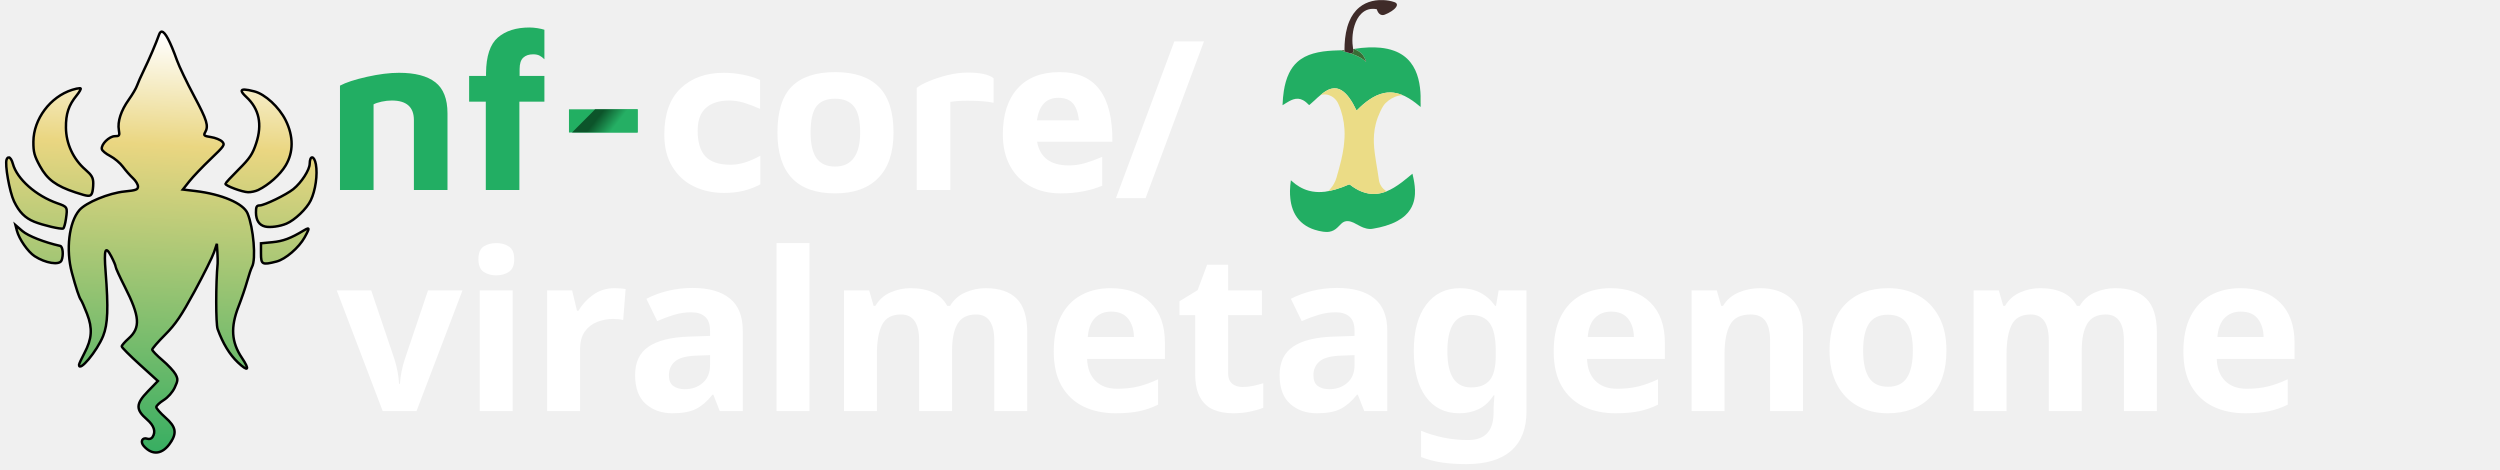
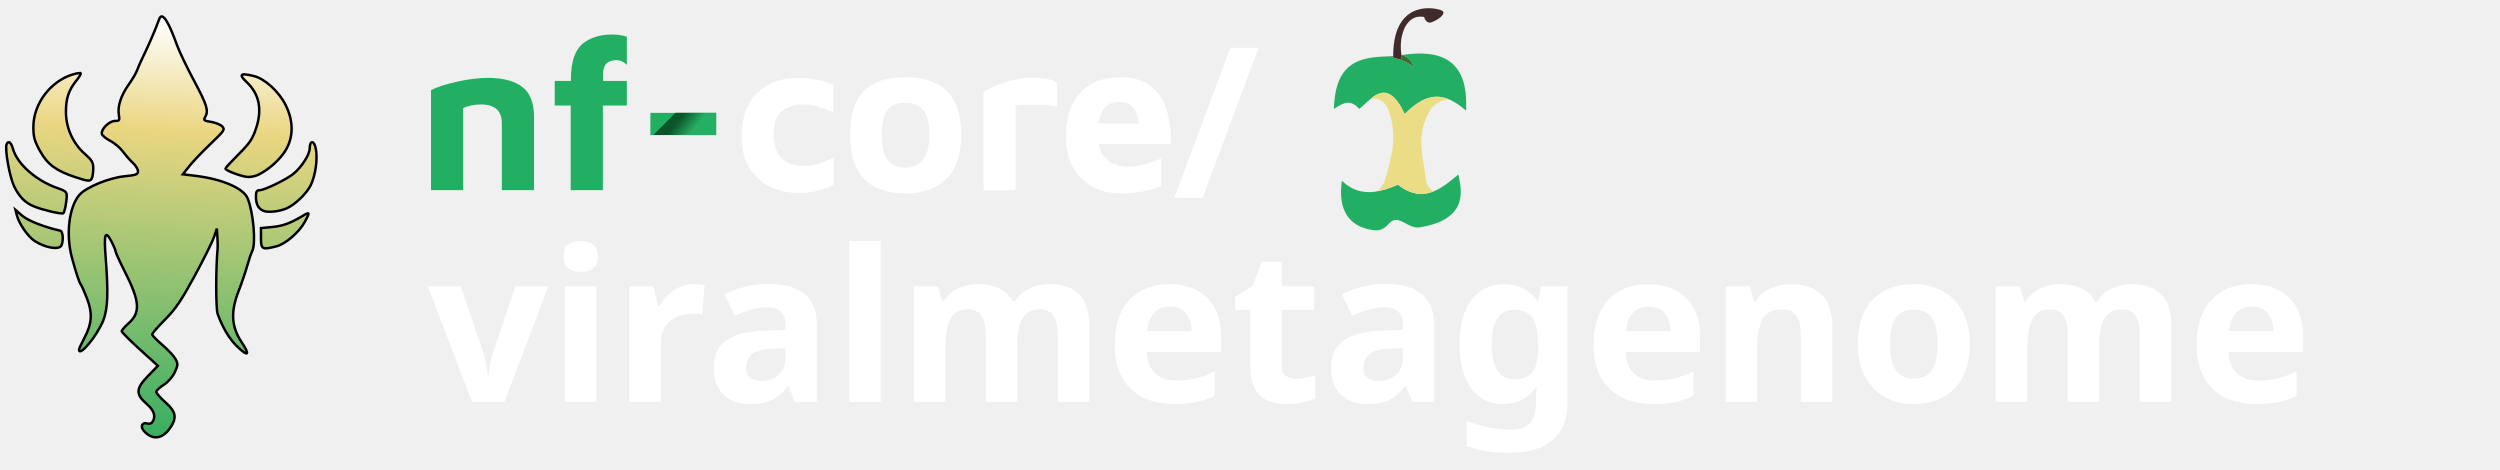
<svg xmlns="http://www.w3.org/2000/svg" xmlns:xlink="http://www.w3.org/1999/xlink" width="1192.232mm" height="223.905mm" viewBox="0 0 1192.232 223.905" version="1.1" id="svg5" xml:space="preserve">
  <defs id="defs2">
    <linearGradient x1="0" y1="0" x2="1" y2="0" gradientUnits="userSpaceOnUse" gradientTransform="matrix(37.87862,-29.59402,-29.59402,-37.87862,275.4629,136.2482)" spreadMethod="pad" id="linearGradient9882">
      <stop style="stop-opacity:1;stop-color:#000000" offset="0" id="stop9872" />
      <stop style="stop-opacity:1;stop-color:#0c542a" offset="0.847" id="stop9874" />
      <stop style="stop-opacity:1;stop-color:#25af64" offset="0.847" id="stop9876" />
      <stop style="stop-opacity:1;stop-color:#25af64" offset="0.847" id="stop9878" />
      <stop style="stop-opacity:1;stop-color:#25af64" offset="1" id="stop9880" />
    </linearGradient>
    <linearGradient x1="0" y1="0" x2="1" y2="0" gradientUnits="userSpaceOnUse" gradientTransform="matrix(37.87862,-29.59402,-29.59402,-37.87862,275.4629,136.2482)" spreadMethod="pad" id="linearGradient21662">
      <stop style="stop-opacity:1;stop-color:#000000" offset="0" id="stop21652" />
      <stop style="stop-opacity:1;stop-color:#0c542a" offset="0.215" id="stop21654" />
      <stop style="stop-opacity:1;stop-color:#25af64" offset="0.847" id="stop21656" />
      <stop style="stop-opacity:1;stop-color:#25af64" offset="0.847" id="stop21658" />
      <stop style="stop-opacity:1;stop-color:#25af64" offset="1" id="stop21660" />
    </linearGradient>
    <linearGradient x1="0" y1="0" x2="1" y2="0" gradientUnits="userSpaceOnUse" gradientTransform="matrix(37.87862,-29.59402,-29.59402,-37.87862,275.4629,136.2482)" spreadMethod="pad" id="linearGradient21399">
      <stop style="stop-opacity:1;stop-color:#0c542a" offset="0" id="stop21389" />
      <stop style="stop-opacity:1;stop-color:#0c542a" offset="0.215" id="stop21391" />
      <stop style="stop-opacity:1;stop-color:#25af64" offset="0.769" id="stop21393" />
      <stop style="stop-opacity:1;stop-color:#25af64" offset="0.847" id="stop21395" />
      <stop style="stop-opacity:1;stop-color:#25af64" offset="1" id="stop21397" />
    </linearGradient>
    <clipPath clipPathUnits="userSpaceOnUse" id="clipPath2769">
      <path d="M 0,266 H 1022 V 0 H 0 Z" id="path2767" />
    </clipPath>
    <linearGradient x1="0" y1="0" x2="1" y2="0" gradientUnits="userSpaceOnUse" gradientTransform="matrix(37.87862,-29.59402,-29.59402,-37.87862,275.4629,136.2482)" spreadMethod="pad" id="linearGradient2819">
      <stop style="stop-opacity:1;stop-color:#0c542a" offset="0" id="stop2809" />
      <stop style="stop-opacity:1;stop-color:#0c542a" offset="0.215" id="stop2811" />
      <stop style="stop-opacity:1;stop-color:#25af64" offset="0.58" id="stop2813" />
      <stop style="stop-opacity:1;stop-color:#25af64" offset="0.847" id="stop2815" />
      <stop style="stop-opacity:1;stop-color:#25af64" offset="1" id="stop2817" />
    </linearGradient>
    <clipPath clipPathUnits="userSpaceOnUse" id="clipPath2829">
      <path d="M 0,266 H 1022 V 0 H 0 Z" id="path2827" />
    </clipPath>
    <clipPath clipPathUnits="userSpaceOnUse" id="clipPath2184">
      <path d="M 0,266 H 1022 V 0 H 0 Z" id="path2182" />
    </clipPath>
    <clipPath clipPathUnits="userSpaceOnUse" id="clipPath2124">
      <path d="M 0,266 H 1022 V 0 H 0 Z" id="path2122" />
    </clipPath>
    <clipPath clipPathUnits="userSpaceOnUse" id="clipPath2184-9">
      <path d="M 0,266 H 1022 V 0 H 0 Z" id="path2182-5" />
    </clipPath>
    <linearGradient id="SVGID_1_" gradientUnits="userSpaceOnUse" x1="275.463" y1="129.752" x2="313.341" y2="159.346">
      <stop offset="0.215" style="stop-color:#0D552B" id="stop4379" />
      <stop offset="0.311" style="stop-color:#176837" id="stop4381" />
      <stop offset="0.461" style="stop-color:#1F8448" id="stop4383" />
      <stop offset="0.604" style="stop-color:#239A56" id="stop4385" />
      <stop offset="0.736" style="stop-color:#24A860" id="stop4387" />
      <stop offset="0.847" style="stop-color:#25AF64" id="stop4389" />
    </linearGradient>
    <clipPath clipPathUnits="userSpaceOnUse" id="clipPath2829-7">
      <path d="M 0,266 H 1022 V 0 H 0 Z" id="path2827-5" />
    </clipPath>
    <clipPath clipPathUnits="userSpaceOnUse" id="clipPath2769-5">
      <path d="M 0,266 H 1022 V 0 H 0 Z" id="path2767-0" />
    </clipPath>
    <clipPath clipPathUnits="userSpaceOnUse" id="clipPath2184-9-9">
      <path d="M 0,266 H 1022 V 0 H 0 Z" id="path2182-5-4" />
    </clipPath>
    <linearGradient id="linearGradient5251">
      <stop style="stop-color:#18a75c;stop-opacity:1;" offset="0" id="stop5245" />
      <stop style="stop-color:#ead681;stop-opacity:1;" offset="0.766" id="stop5247" />
      <stop style="stop-color:#ffffff;stop-opacity:1;" offset="1" id="stop5249" />
    </linearGradient>
    <linearGradient id="linearGradient1566">
      <stop style="stop-color:#008000;stop-opacity:1;" offset="0" id="stop1564" />
    </linearGradient>
    <linearGradient id="linearGradient1555">
      <stop style="stop-color:#787878;stop-opacity:1;" offset="0.004" id="stop1559" />
      <stop style="stop-color:#000000;stop-opacity:0;" offset="1" id="stop1561" />
    </linearGradient>
    <linearGradient xlink:href="#linearGradient5251" id="linearGradient12374-0" gradientUnits="userSpaceOnUse" gradientTransform="matrix(0.00283188,-7.660727,2.617005,0.00828973,-422.4365,-517.3116)" x1="-116.438" y1="47.684" x2="-87.062" y2="48.179" spreadMethod="reflect" />
  </defs>
-   <g id="layer1" transform="translate(345.4411,-147.8825)">
-     <g id="g3070" transform="translate(27.76126,14.3934)">
-       <g id="g2823" transform="matrix(0.5121543,0,0,-0.5121543,-191.0929,258.6256)">
+   <g id="layer1" transform="translate(345.4411,-147.8825)" />
+   <g id="g3149">
+     <g id="g3070" transform="translate(373.2023,-140.7457)">
+       <path id="rect798-0" clip-path="none" style="mix-blend-mode:normal;fill:url(#linearGradient12374-0);fill-opacity:1;fill-rule:nonzero;stroke:#000000;stroke-width:1.185;stroke-opacity:1" d="m -296.042,148.595 c -0.526,-0.021 -0.96,0.457 -1.301,1.434 -1.378,3.939 -4.759,11.855 -7.151,16.739 -1.444,2.949 -2.965,6.364 -3.379,7.587 -0.414,1.223 -2.183,4.231 -3.931,6.685 -3.725,5.23 -5.419,10.441 -4.712,14.499 0.457,2.619 0.273,2.901 -1.905,2.901 -2.695,0 -6.68,3.951 -6.217,6.164 0.159,0.756 1.944,2.231 3.971,3.277 2.027,1.046 4.758,3.353 6.068,5.127 1.31,1.775 3.465,4.226 4.789,5.445 1.325,1.219 2.411,3.005 2.411,3.97 0,1.501 -0.914,1.843 -6.33,2.377 -7.534,0.743 -18.528,5.277 -21.646,8.925 -4.928,5.767 -6.487,18.876 -3.546,29.816 1.965,7.309 3.514,11.975 4.31,12.982 0.388,0.491 1.7,3.468 2.916,6.614 2.7,6.984 2.369,11.918 -1.256,18.765 -1.413,2.669 -2.569,5.178 -2.569,5.577 0,3.784 8.622,-6.555 11.515,-13.809 2.233,-5.599 2.523,-13.192 1.167,-30.531 -0.853,-10.903 -0.155,-12.819 2.692,-7.407 1.144,2.175 2.08,4.393 2.08,4.929 0,0.536 1.967,4.847 4.37,9.581 7.207,14.198 7.597,19.521 1.816,24.678 -1.804,1.609 -3.278,3.306 -3.278,3.774 0,0.468 3.882,4.37 8.628,8.671 l 8.628,7.822 -4.81,4.969 c -5.78,5.969 -5.863,8.617 -0.414,13.347 3.469,3.011 4.364,5.947 2.595,8.518 -0.471,0.685 -1.524,1.009 -2.339,0.722 -2.469,-0.872 -3.613,1.356 -1.77,3.449 4.119,4.678 9.011,4.04 12.791,-1.666 h -0.002 c 3.099,-4.678 2.51,-7.534 -2.462,-11.919 -2.399,-2.116 -4.359,-4.358 -4.356,-4.98 0.002,-0.622 1.585,-2.121 3.517,-3.332 2.066,-1.295 4.238,-3.759 5.275,-5.985 1.574,-3.38 1.612,-4.056 0.362,-6.363 -0.77,-1.42 -3.582,-4.434 -6.249,-6.696 -2.667,-2.261 -4.85,-4.528 -4.85,-5.038 0,-0.51 2.777,-3.712 6.171,-7.116 4.948,-4.962 7.737,-9.079 14.07,-20.754 4.344,-8.009 8.505,-16.369 9.245,-18.578 l 1.348,-4.014 0.247,4.014 c 0.137,2.209 0.191,4.619 0.121,5.355 -0.902,9.439 -0.9,28.814 0.002,31.308 2.471,6.823 5.725,12.181 9.648,15.888 5,4.725 5.854,3.707 1.879,-2.237 -4.988,-7.459 -5.432,-14.563 -1.537,-24.507 1.426,-3.641 3.265,-9.029 4.086,-11.974 0.821,-2.945 1.875,-6.052 2.344,-6.905 1.948,-3.541 0.683,-18.558 -2.14,-25.416 -1.957,-4.754 -12.219,-9.163 -24.855,-10.681 l -6.033,-0.725 3.123,-3.93 c 1.719,-2.161 6.291,-6.949 10.157,-10.639 6.537,-6.239 6.921,-6.819 5.488,-8.277 -0.847,-0.862 -3.242,-1.832 -5.321,-2.155 -3.304,-0.514 -3.662,-0.796 -2.824,-2.237 1.778,-3.057 0.984,-5.685 -5.255,-17.356 -3.419,-6.396 -7.082,-14.038 -8.139,-16.983 -3.263,-9.083 -5.674,-13.641 -7.252,-13.704 z m -39.183,26.966 c -0.717,0.015 -2.111,0.307 -3.586,0.775 -10.424,3.309 -18.372,13.923 -18.468,24.665 -0.044,4.977 0.455,6.84 3.134,11.718 3.51,6.388 7.65,9.455 16.917,12.525 6.291,2.084 7.169,2.123 7.91,0.344 0.324,-0.776 0.587,-2.886 0.586,-4.686 -0.001,-2.646 -0.722,-3.897 -3.761,-6.529 -5.763,-4.991 -9.181,-12.353 -9.26,-19.945 -0.07,-6.685 1.252,-10.684 5.1,-15.42 1.307,-1.609 2.16,-3.121 1.897,-3.364 -0.066,-0.061 -0.23,-0.087 -0.468,-0.082 z m 78.701,0.651 c -2.191,-0.074 -1.842,1.077 0.86,3.591 6.064,5.642 7.607,12.983 4.628,22.01 -1.715,5.198 -3.07,7.223 -8.361,12.482 -3.473,3.452 -6.312,6.534 -6.312,6.849 0,0.949 8.054,3.939 10.794,4.007 1.406,0.035 3.593,-0.439 4.861,-1.052 4.991,-2.414 10.415,-7.261 13.058,-11.665 3.807,-6.344 3.817,-13.932 0.027,-21.577 -3.126,-6.306 -9.829,-12.48 -14.975,-13.796 -2.063,-0.527 -3.585,-0.815 -4.581,-0.849 h -6e-4 z m 32.217,32.347 c -0.633,-0.064 -1.175,0.925 -1.201,3.009 -0.039,2.952 -3.937,8.989 -7.829,12.122 -3.34,2.688 -13.824,7.77 -16.032,7.77 -1.438,0 -1.792,0.671 -1.767,3.345 0.033,3.758 1.515,6.041 4.356,6.717 2.413,0.574 7.004,-0.044 10.156,-1.367 4.01,-1.684 9.691,-7.117 11.613,-11.104 2.252,-4.671 3.343,-12.324 2.451,-17.187 -0.39,-2.126 -1.114,-3.242 -1.747,-3.305 z m -144.66,0.008 c -0.401,-0.052 -0.781,0.253 -1.075,0.958 -0.95,2.278 1.398,15.537 3.537,19.99 2.467,5.134 5.248,7.938 9.656,9.727 4.138,1.679 12.828,3.704 13.788,3.213 0.384,-0.197 0.971,-2.248 1.304,-4.559 0.815,-5.656 0.754,-5.773 -4.082,-7.463 -10.245,-3.58 -19.285,-11.604 -21.226,-18.837 -0.5,-1.864 -1.233,-2.941 -1.902,-3.028 z m 3.137,32.263 0.675,2.618 c 1.035,4.008 5.257,10.108 8.438,12.193 5.148,3.374 11.86,4.455 12.854,2.071 1.018,-2.443 0.64,-6.663 -0.623,-6.947 -7.594,-1.707 -15.323,-4.749 -18.066,-7.111 z m 139.382,1.634 c -0.354,0.054 -0.975,0.383 -1.873,0.925 -6.208,3.744 -9.85,5.109 -14.917,5.596 l -5.505,0.531 v 4.803 c 0,5.368 0.535,5.649 7.415,3.89 4.256,-1.088 10.669,-6.598 13.389,-11.506 1.749,-3.156 2.27,-4.359 1.491,-4.239 z" />
+     </g>
+     <g id="g3097" transform="matrix(0.9578488,0,0,0.9578488,50.25402,3.88936)">
+       <g id="g2823" transform="matrix(0.5121543,0,0,-0.5121543,182.1094,125.1364)">
        <g id="g2825" clip-path="url(#clipPath2829)">
          <g id="g2831" transform="translate(967.2461,148.3154)">
            <path d="m 0,0 v -3.402 c -0.07,-0.018 -0.142,-0.036 -0.212,-0.053 -0.579,0.476 -1.163,0.947 -1.737,1.429 -3.826,3.21 -7.876,6.092 -12.356,8.332 -0.775,0.388 -1.528,0.844 -2.396,1.021 -0.063,0.138 -0.2,0.159 -0.322,0.209 -1.69,0.697 -3.422,1.26 -5.204,1.672 -3.87,0.896 -7.754,0.981 -11.65,0.198 -5.006,-1.007 -9.486,-3.213 -13.683,-6.047 -4.165,-2.813 -7.919,-6.116 -11.442,-9.689 -0.636,-0.645 -0.647,-0.643 -1.039,0.172 -1.873,3.9 -3.933,7.691 -6.512,11.178 -1.97,2.663 -4.171,5.097 -7.025,6.853 -2.878,1.771 -5.961,2.414 -9.286,1.61 -4.081,-0.986 -7.359,-3.365 -10.451,-6.06 -1.886,-1.46 -3.577,-3.139 -5.327,-4.75 -1.57,-1.445 -3.146,-2.882 -4.776,-4.261 -0.298,-0.253 -0.456,-0.249 -0.727,0.035 -1.582,1.66 -3.281,3.177 -5.32,4.274 -2.931,1.578 -5.969,1.771 -9.109,0.749 -2.632,-0.856 -4.961,-2.297 -7.292,-3.74 -0.919,-0.569 -1.776,-1.24 -2.767,-1.691 v 0.229 c 0.136,0.164 0.087,0.364 0.094,0.548 0.149,4.208 0.507,8.396 1.16,12.559 0.9,5.738 2.345,11.315 4.902,16.56 1.914,3.923 4.415,7.424 7.662,10.359 4.264,3.856 9.298,6.293 14.778,7.868 5.941,1.707 12.041,2.411 18.19,2.749 2.433,0.134 4.87,0.192 7.306,0.284 1.187,-0.493 2.442,-0.77 3.658,-1.17 1.782,-0.546 3.565,-1.09 5.347,-1.635 0.907,-0.333 1.813,-0.67 2.723,-0.998 3.522,-1.272 6.884,-2.85 9.864,-5.161 0.772,-0.599 1.513,-1.236 2.27,-1.882 -0.151,0.561 -0.358,1.085 -0.556,1.611 -1.303,3.457 -3.292,6.367 -6.526,8.319 -1.337,0.807 -2.758,1.45 -4.116,2.212 0.132,0.017 0.265,0.031 0.397,0.053 4.287,0.713 8.607,1.137 12.946,1.308 3.729,0.148 7.464,0.093 11.186,-0.294 4.35,-0.453 8.605,-1.31 12.716,-2.83 6.082,-2.249 11.261,-5.768 15.278,-10.897 3.505,-4.474 5.739,-9.566 7.171,-15.032 C -0.761,17.376 -0.156,11.843 -0.001,6.252 -0.001,4.168 0,2.084 0,0" style="fill:#22ae63;fill-opacity:1;fill-rule:nonzero;stroke:none" id="path2833" />
          </g>
          <g id="g2835" transform="translate(967.2451,154.5674)">
            <path d="M 0,0 C 0.035,0 0.068,0.007 0.102,0.019 V -6.27 C 0.068,-6.262 0.035,-6.256 0.001,-6.252 0.001,-4.168 0,-2.084 0,0" style="fill:#ecdc86;fill-opacity:1;fill-rule:nonzero;stroke:none" id="path2837" />
          </g>
          <g id="g2839" transform="translate(932.7051,244.3335)">
            <path d="m 0,0 c 0.002,-0.037 0.004,-0.073 0.005,-0.109 -1.412,0 -2.825,-0.001 -4.238,-0.001 0.007,0.024 0.019,0.048 0.023,0.072 0.001,0.012 -0.013,0.025 -0.019,0.038 z" style="fill:#a0918f;fill-opacity:1;fill-rule:nonzero;stroke:none" id="path2841" />
          </g>
          <g id="g2843" transform="translate(935.4707,66.145)">
            <path d="m 0,0 c 2.385,0.958 4.657,2.134 6.868,3.445 2.636,1.563 5.147,3.31 7.591,5.148 2.062,1.55 4.08,3.161 6.041,4.841 1.133,0.97 2.299,1.902 3.44,2.862 0.23,0.193 0.234,0.109 0.295,-0.126 0.414,-1.554 0.701,-3.135 1.014,-4.711 0.427,-2.147 0.769,-4.31 1.007,-6.485 0.275,-2.511 0.375,-5.036 0.225,-7.557 -0.186,-3.149 -0.752,-6.237 -1.846,-9.207 -0.66,-1.79 -1.525,-3.483 -2.549,-5.092 -1.315,-2.066 -2.88,-3.93 -4.691,-5.571 -2.205,-1.997 -4.64,-3.67 -7.249,-5.109 -3.541,-1.953 -7.291,-3.384 -11.14,-4.56 -3.674,-1.122 -7.427,-1.934 -11.214,-2.575 -1.027,-0.174 -2.056,-0.36 -3.103,-0.333 -2.211,0.055 -4.332,0.552 -6.39,1.351 -3.128,1.213 -5.91,3.109 -8.943,4.512 -1.662,0.77 -3.377,1.334 -5.223,1.458 -2.374,0.16 -4.387,-0.652 -6.085,-2.258 -1.274,-1.203 -2.478,-2.479 -3.733,-3.703 -2.109,-2.059 -4.579,-3.454 -7.512,-3.941 -1.947,-0.323 -3.896,-0.221 -5.842,0.056 -2.704,0.386 -5.353,1.007 -7.951,1.843 -3.794,1.219 -7.325,2.971 -10.489,5.397 -2.998,2.298 -5.434,5.106 -7.362,8.369 -1.939,3.282 -3.15,6.831 -3.969,10.521 -0.359,1.618 -0.577,3.27 -0.746,4.927 -0.237,2.322 -0.379,4.646 -0.319,6.977 0.083,3.272 0.334,6.534 0.84,9.87 0.388,-0.348 0.738,-0.655 1.083,-0.97 2.109,-1.93 4.4,-3.626 6.861,-5.069 2.781,-1.63 5.732,-2.91 8.852,-3.742 2.111,-0.563 4.267,-0.909 6.452,-1.088 1.804,-0.147 3.612,-0.176 5.408,-0.065 2.115,0.129 4.241,0.277 6.304,0.849 0.263,0.032 0.53,0.046 0.79,0.1 1.894,0.395 3.773,0.844 5.634,1.387 2.142,0.625 4.257,1.326 6.346,2.1 2.033,0.754 4.041,1.577 6.03,2.442 0.587,0.256 0.942,0.145 1.404,-0.212 3.319,-2.569 6.867,-4.752 10.785,-6.298 4.314,-1.702 8.761,-2.523 13.414,-2.138 C -6.317,-2.079 -3.111,-1.246 0,0" style="fill:#22ae63;fill-opacity:1;fill-rule:nonzero;stroke:none" id="path2845" />
          </g>
          <g id="g2847" transform="translate(935.4707,66.145)" style="fill:#ebdc86;fill-opacity:1">
            <path d="m 0,0 c -3.111,-1.246 -6.317,-2.079 -9.672,-2.355 -4.653,-0.385 -9.1,0.436 -13.414,2.138 -3.918,1.546 -7.466,3.729 -10.785,6.298 -0.462,0.357 -0.817,0.468 -1.404,0.212 -1.989,-0.865 -3.997,-1.688 -6.03,-2.442 -2.089,-0.774 -4.204,-1.475 -6.346,-2.1 -1.861,-0.543 -3.74,-0.992 -5.634,-1.387 -0.26,-0.054 -0.527,-0.068 -0.79,-0.1 0.653,0.759 1.306,1.519 1.962,2.278 2.653,3.072 4.521,6.564 5.62,10.471 1.502,5.339 3.073,10.66 4.321,16.067 0.917,3.978 1.725,7.977 2.269,12.026 0.389,2.902 0.637,5.813 0.807,8.736 0.157,2.686 0.115,5.368 -0.052,8.044 -0.506,8.094 -2.284,15.914 -5.563,23.33 -1.965,4.444 -5.349,7.489 -10.15,8.74 -2.075,0.541 -4.146,0.371 -6.184,-0.266 -0.161,-0.05 -0.314,-0.147 -0.495,-0.097 3.093,2.695 6.37,5.074 10.451,6.061 3.325,0.804 6.408,0.16 9.286,-1.611 2.855,-1.755 5.055,-4.189 7.026,-6.853 2.579,-3.486 4.638,-7.278 6.511,-11.177 0.392,-0.816 0.404,-0.817 1.039,-0.173 3.524,3.573 7.278,6.876 11.443,9.689 4.196,2.834 8.677,5.04 13.682,6.047 3.896,0.784 7.781,0.698 11.651,-0.197 1.781,-0.412 3.514,-0.975 5.203,-1.672 0.122,-0.051 0.26,-0.071 0.322,-0.21 C 10.104,89.4 5.804,87.505 1.888,84.58 -0.001,83.168 -1.685,81.544 -2.983,79.571 -4.062,77.933 -4.927,76.168 -5.771,74.399 -7.494,70.787 -8.903,67.058 -9.908,63.18 c -0.859,-3.316 -1.403,-6.682 -1.688,-10.098 -0.221,-2.643 -0.268,-5.288 -0.165,-7.929 0.127,-3.244 0.43,-6.478 0.848,-9.702 0.699,-5.405 1.654,-10.767 2.525,-16.144 0.484,-2.979 0.897,-5.969 1.373,-8.948 C -6.32,6.025 -3.937,2.787 -0.419,0.297 -0.279,0.199 -0.14,0.099 0,0" style="fill:#ebdc86;fill-opacity:1;fill-rule:nonzero;stroke:none" id="path2849" />
          </g>
          <g id="g2851" transform="translate(928.4717,244.2231)">
            <path d="m 0,0 c 1.413,0 2.826,0.001 4.238,0.001 3.438,-0.156 6.798,-0.731 10.059,-1.849 2.518,-0.863 3.082,-2.514 1.563,-4.697 -1.083,-1.559 -2.581,-2.684 -4.134,-3.727 -2.027,-1.361 -4.197,-2.45 -6.48,-3.311 -2.392,-0.902 -4.674,-0.021 -6.121,2.356 -0.457,0.749 -0.808,1.549 -1.049,2.392 -0.072,0.252 -0.177,0.365 -0.447,0.413 -5.316,0.942 -10.006,-0.286 -13.941,-4.053 -3.203,-3.068 -5.102,-6.913 -6.429,-11.073 -1.197,-3.753 -1.789,-7.612 -1.977,-11.545 -0.167,-3.496 0.068,-6.963 0.609,-10.415 0.106,-0.592 0.25,-1.18 0.311,-1.776 0.075,-0.735 -0.142,-1.376 -0.781,-1.829 -0.668,-0.474 -1.432,-0.393 -2.183,-0.405 -1.782,0.545 -3.564,1.09 -5.346,1.635 -0.011,0.423 -0.022,0.845 -0.032,1.267 0.026,1.847 0.033,3.694 0.135,5.538 0.404,7.306 1.505,14.469 4.332,21.279 2.104,5.068 5.079,9.512 9.344,13.028 3.505,2.889 7.501,4.788 11.905,5.849 C -4.312,-0.414 -2.17,-0.106 0,0" style="fill:#3f2b29;fill-opacity:1;fill-rule:nonzero;stroke:none" id="path2853" />
          </g>
          <g id="g2855" transform="translate(901.71,194.7051)">
            <path d="M 0,0 C 0.751,0.012 1.515,-0.069 2.183,0.405 2.821,0.858 3.039,1.499 2.964,2.234 2.902,2.831 2.759,3.418 2.652,4.01 2.987,4.041 3.323,4.071 3.659,4.101 5.018,3.34 6.438,2.697 7.775,1.89 c 3.234,-1.953 5.223,-4.862 6.526,-8.319 0.198,-0.527 0.405,-1.051 0.556,-1.612 -0.756,0.646 -1.498,1.284 -2.27,1.883 -2.98,2.31 -6.342,3.888 -9.864,5.16 C 1.813,-0.669 0.907,-0.333 0,0" style="fill:#386e35;fill-opacity:1;fill-rule:nonzero;stroke:none" id="path2857" />
          </g>
          <g id="g2859" transform="translate(896.332,197.6074)">
            <path d="m 0,0 c 0.01,-0.422 0.021,-0.845 0.031,-1.267 -1.216,0.4 -2.471,0.677 -3.658,1.17 C -2.418,-0.064 -1.209,-0.032 0,0" style="fill:#386e35;fill-opacity:1;fill-rule:nonzero;stroke:none" id="path2861" />
          </g>
        </g>
      </g>
-       <g id="g27241" transform="translate(0,-6.097627)">
+       <g id="g27241" transform="translate(373.2023,-139.5867)">
        <g id="g2763" transform="matrix(0.5121543,0,0,-0.5121543,-232.8338,261.5698)">
          <g id="g2765" clip-path="url(#clipPath2769)">
            <g id="g2771" transform="translate(67.4707,166.6162)">
              <path d="m 0,0 c 11.192,2.518 21.197,3.777 30.011,3.777 14.969,0 26.234,-2.938 33.789,-8.814 7.555,-5.876 11.333,-15.53 11.333,-28.962 v -71.355 H 43.862 v 65.059 c 0,12.172 -6.856,18.259 -20.567,18.259 -3.079,0 -6.227,-0.351 -9.443,-1.049 -3.221,-0.702 -5.739,-1.542 -7.556,-2.519 v -79.75 h -31.27 V -8.185 C -19.518,-5.247 -11.195,-2.519 0,0" style="fill:#22ae63;fill-opacity:1;fill-rule:nonzero;stroke:none" id="path2773" />
            </g>
            <g id="g2775" transform="translate(178.2793,143.5308)">
              <path d="M 0,0 H -15.53 V 23.925 H 0.21 v 2.518 c 0.138,15.95 3.811,27.037 11.018,33.264 7.204,6.224 17.032,9.339 29.486,9.339 2.236,0 4.686,-0.21 7.346,-0.629 2.656,-0.42 4.827,-0.912 6.505,-1.469 V 39.455 c -1.541,1.538 -3.079,2.692 -4.617,3.462 -1.541,0.768 -3.499,1.155 -5.876,1.155 -3.919,0 -6.998,-1.05 -9.234,-3.148 C 32.599,38.825 31.48,35.257 31.48,30.221 V 23.925 H 54.565 V 0 H 31.271 V -82.268 H 0 Z" style="fill:#22ae63;fill-opacity:1;fill-rule:nonzero;stroke:none" id="path2777" />
            </g>
            <path d="m 255.72,136.395 h 64.01 v -21.616 h -64.01 z" style="fill:#22af62;fill-opacity:1;fill-rule:nonzero;stroke:none" id="path2779" />
            <g id="g2781" transform="translate(371.9844,64.6206)" style="fill:#ffffff;fill-opacity:1">
              <path d="m 0,0 c -8.395,4.056 -15.078,10.179 -20.043,18.363 -4.968,8.185 -7.45,18.154 -7.45,29.907 0,18.888 5.037,33.191 15.11,42.918 10.074,9.722 23.506,14.585 40.295,14.585 5.876,0 11.821,-0.597 17.839,-1.784 6.014,-1.19 11.333,-2.833 15.95,-4.932 V 72.194 c -5.739,2.519 -10.845,4.44 -15.32,5.772 -4.48,1.327 -8.956,1.993 -13.432,1.993 -9.234,0 -16.442,-2.275 -21.616,-6.82 C 6.155,68.59 3.567,61.491 3.567,51.837 c 0,-10.775 2.414,-18.75 7.241,-23.925 4.827,-5.178 12.697,-7.765 23.61,-7.765 8.254,0 17.419,2.797 27.492,8.395 V 1.889 C 56.874,-0.771 51.66,-2.764 46.275,-4.092 40.888,-5.42 34.838,-6.086 28.122,-6.086 17.767,-6.086 8.395,-4.056 0,0" style="fill:#ffffff;fill-opacity:1;fill-rule:nonzero;stroke:none" id="path2783" />
            </g>
            <g id="g2785" transform="translate(520.9902,91.1689)" style="fill:#ffffff;fill-opacity:1">
              <path d="m 0,0 c 3.915,5.384 5.876,13.254 5.876,23.61 0,11.333 -1.925,19.412 -5.772,24.24 -3.849,4.826 -9.689,7.24 -17.523,7.24 -8.116,0 -13.956,-2.414 -17.524,-7.24 -3.568,-4.828 -5.352,-12.907 -5.352,-24.24 0,-10.776 1.853,-18.751 5.562,-23.925 3.706,-5.178 9.476,-7.765 17.314,-7.765 7.692,0 13.5,2.692 17.419,8.08 m -57.714,-18.783 c -8.955,9.512 -13.432,23.642 -13.432,42.393 0,19.586 4.441,33.857 13.328,42.813 8.882,8.952 22.35,13.431 40.399,13.431 18.049,0 31.617,-4.584 40.714,-13.746 9.094,-9.165 13.642,-23.331 13.642,-42.498 0,-18.468 -4.69,-32.529 -14.062,-42.183 -9.375,-9.655 -22.807,-14.481 -40.294,-14.481 -17.911,0 -31.343,4.755 -40.295,14.271" style="fill:#ffffff;fill-opacity:1;fill-rule:nonzero;stroke:none" id="path2787" />
            </g>
            <g id="g2789" transform="translate(579.543,156.3325)" style="fill:#ffffff;fill-opacity:1">
              <path d="m 0,0 c 2.099,1.817 5.771,3.847 11.018,6.086 5.247,2.237 11.123,4.162 17.628,5.771 6.506,1.607 12.766,2.414 18.784,2.414 11.611,0 19.655,-1.751 24.134,-5.247 v -22.875 c -5.597,1.259 -13.641,1.889 -24.134,1.889 -6.578,0 -11.963,-0.351 -16.16,-1.05 V -95.07 H 0 Z" style="fill:#ffffff;fill-opacity:1;fill-rule:nonzero;stroke:none" id="path2791" />
            </g>
            <g id="g2793" transform="translate(691.4033,126.1118)" style="fill:#ffffff;fill-opacity:1">
              <path d="m 0,0 h 39.245 c -0.98,7.555 -2.974,12.939 -5.981,16.16 -3.01,3.216 -7.451,4.826 -13.327,4.826 C 8.742,20.986 2.099,13.989 0,0 M 70.306,-19.937 H 0.21 c 2.656,-14.691 12.519,-22.037 29.591,-22.037 5.175,0 10.248,0.735 15.216,2.204 4.964,1.469 10.247,3.391 15.844,5.771 v -26.863 c -11.473,-4.754 -24.344,-7.135 -38.615,-7.135 -10.775,0 -20.22,2.204 -28.332,6.611 -8.116,4.407 -14.412,10.736 -18.889,18.992 -4.479,8.254 -6.715,17.977 -6.715,29.172 0,18.469 4.581,32.772 13.747,42.918 9.161,10.142 22.209,15.216 39.139,15.216 33.159,0 49.53,-21.617 49.11,-64.849" style="fill:#ffffff;fill-opacity:1;fill-rule:nonzero;stroke:none" id="path2795" />
            </g>
            <text xml:space="preserve" style="font-size:17.326px;line-height:1.25;font-family:sans-serif;fill:#000000;stroke-width:1.299" x="525.387" y="122.096" id="text1644" transform="scale(1,-1)">
              <tspan id="tspan1642" style="fill:#000000;stroke-width:1.299" x="525.387" y="122.096">taxfinder</tspan>
            </text>
          </g>
        </g>
        <text xml:space="preserve" style="font-style:normal;font-variant:normal;font-weight:normal;font-stretch:normal;font-size:105.403px;line-height:1.25;font-family:'Maven Pro';-inkscape-font-specification:'Maven Pro';fill:#ffffff;fill-opacity:1;stroke-width:1.098" x="-212.613" y="335.624" id="text8068">
          <tspan id="tspan8066" style="font-style:normal;font-variant:normal;font-weight:bold;font-stretch:normal;font-size:105.403px;font-family:'Maven Pro';-inkscape-font-specification:'Maven Pro Bold';fill:#ffffff;fill-opacity:1;stroke-width:1.098" x="-212.613" y="335.624">viralmetagenome</tspan>
        </text>
      </g>
-       <text xml:space="preserve" style="font-size:104.71px;line-height:1.25;font-family:sans-serif;fill:#ffffff;fill-opacity:1;stroke-width:0.666" x="158.247" y="227.99" id="text15698">
+       <text xml:space="preserve" style="font-size:104.71px;line-height:1.25;font-family:sans-serif;fill:#ffffff;fill-opacity:1;stroke-width:0.666" x="158.247" y="227.99" id="text15698" transform="translate(373.2023,-133.4891)">
        <tspan id="tspan15696" style="font-style:normal;font-variant:normal;font-weight:800;font-stretch:normal;font-size:104.71px;font-family:'Maven Pro';-inkscape-font-specification:'Maven Pro Ultra-Bold';fill:#ffffff;fill-opacity:1;stroke-width:0.666" x="158.247" y="227.99">/</tspan>
      </text>
-       <path id="rect798-0" clip-path="none" style="mix-blend-mode:normal;fill:url(#linearGradient12374-0);fill-opacity:1;fill-rule:nonzero;stroke:#000000;stroke-width:1.185;stroke-opacity:1" d="m -296.042,148.595 c -0.526,-0.021 -0.96,0.457 -1.301,1.434 -1.378,3.939 -4.759,11.855 -7.151,16.739 -1.444,2.949 -2.965,6.364 -3.379,7.587 -0.414,1.223 -2.183,4.231 -3.931,6.685 -3.725,5.23 -5.419,10.441 -4.712,14.499 0.457,2.619 0.273,2.901 -1.905,2.901 -2.695,0 -6.68,3.951 -6.217,6.164 0.159,0.756 1.944,2.231 3.971,3.277 2.027,1.046 4.758,3.353 6.068,5.127 1.31,1.775 3.465,4.226 4.789,5.445 1.325,1.219 2.411,3.005 2.411,3.97 0,1.501 -0.914,1.843 -6.33,2.377 -7.534,0.743 -18.528,5.277 -21.646,8.925 -4.928,5.767 -6.487,18.876 -3.546,29.816 1.965,7.309 3.514,11.975 4.31,12.982 0.388,0.491 1.7,3.468 2.916,6.614 2.7,6.984 2.369,11.918 -1.256,18.765 -1.413,2.669 -2.569,5.178 -2.569,5.577 0,3.784 8.622,-6.555 11.515,-13.809 2.233,-5.599 2.523,-13.192 1.167,-30.531 -0.853,-10.903 -0.155,-12.819 2.692,-7.407 1.144,2.175 2.08,4.393 2.08,4.929 0,0.536 1.967,4.847 4.37,9.581 7.207,14.198 7.597,19.521 1.816,24.678 -1.804,1.609 -3.278,3.306 -3.278,3.774 0,0.468 3.882,4.37 8.628,8.671 l 8.628,7.822 -4.81,4.969 c -5.78,5.969 -5.863,8.617 -0.414,13.347 3.469,3.011 4.364,5.947 2.595,8.518 -0.471,0.685 -1.524,1.009 -2.339,0.722 -2.469,-0.872 -3.613,1.356 -1.77,3.449 4.119,4.678 9.011,4.04 12.791,-1.666 h -0.002 c 3.099,-4.678 2.51,-7.534 -2.462,-11.919 -2.399,-2.116 -4.359,-4.358 -4.356,-4.98 0.002,-0.622 1.585,-2.121 3.517,-3.332 2.066,-1.295 4.238,-3.759 5.275,-5.985 1.574,-3.38 1.612,-4.056 0.362,-6.363 -0.77,-1.42 -3.582,-4.434 -6.249,-6.696 -2.667,-2.261 -4.85,-4.528 -4.85,-5.038 0,-0.51 2.777,-3.712 6.171,-7.116 4.948,-4.962 7.737,-9.079 14.07,-20.754 4.344,-8.009 8.505,-16.369 9.245,-18.578 l 1.348,-4.014 0.247,4.014 c 0.137,2.209 0.191,4.619 0.121,5.355 -0.902,9.439 -0.9,28.814 0.002,31.308 2.471,6.823 5.725,12.181 9.648,15.888 5,4.725 5.854,3.707 1.879,-2.237 -4.988,-7.459 -5.432,-14.563 -1.537,-24.507 1.426,-3.641 3.265,-9.029 4.086,-11.974 0.821,-2.945 1.875,-6.052 2.344,-6.905 1.948,-3.541 0.683,-18.558 -2.14,-25.416 -1.957,-4.754 -12.219,-9.163 -24.855,-10.681 l -6.033,-0.725 3.123,-3.93 c 1.719,-2.161 6.291,-6.949 10.157,-10.639 6.537,-6.239 6.921,-6.819 5.488,-8.277 -0.847,-0.862 -3.242,-1.832 -5.321,-2.155 -3.304,-0.514 -3.662,-0.796 -2.824,-2.237 1.778,-3.057 0.984,-5.685 -5.255,-17.356 -3.419,-6.396 -7.082,-14.038 -8.139,-16.983 -3.263,-9.083 -5.674,-13.641 -7.252,-13.704 z m -39.183,26.966 c -0.717,0.015 -2.111,0.307 -3.586,0.775 -10.424,3.309 -18.372,13.923 -18.468,24.665 -0.044,4.977 0.455,6.84 3.134,11.718 3.51,6.388 7.65,9.455 16.917,12.525 6.291,2.084 7.169,2.123 7.91,0.344 0.324,-0.776 0.587,-2.886 0.586,-4.686 -0.001,-2.646 -0.722,-3.897 -3.761,-6.529 -5.763,-4.991 -9.181,-12.353 -9.26,-19.945 -0.07,-6.685 1.252,-10.684 5.1,-15.42 1.307,-1.609 2.16,-3.121 1.897,-3.364 -0.066,-0.061 -0.23,-0.087 -0.468,-0.082 z m 78.701,0.651 c -2.191,-0.074 -1.842,1.077 0.86,3.591 6.064,5.642 7.607,12.983 4.628,22.01 -1.715,5.198 -3.07,7.223 -8.361,12.482 -3.473,3.452 -6.312,6.534 -6.312,6.849 0,0.949 8.054,3.939 10.794,4.007 1.406,0.035 3.593,-0.439 4.861,-1.052 4.991,-2.414 10.415,-7.261 13.058,-11.665 3.807,-6.344 3.817,-13.932 0.027,-21.577 -3.126,-6.306 -9.829,-12.48 -14.975,-13.796 -2.063,-0.527 -3.585,-0.815 -4.581,-0.849 h -6e-4 z m 32.217,32.347 c -0.633,-0.064 -1.175,0.925 -1.201,3.009 -0.039,2.952 -3.937,8.989 -7.829,12.122 -3.34,2.688 -13.824,7.77 -16.032,7.77 -1.438,0 -1.792,0.671 -1.767,3.345 0.033,3.758 1.515,6.041 4.356,6.717 2.413,0.574 7.004,-0.044 10.156,-1.367 4.01,-1.684 9.691,-7.117 11.613,-11.104 2.252,-4.671 3.343,-12.324 2.451,-17.187 -0.39,-2.126 -1.114,-3.242 -1.747,-3.305 z m -144.66,0.008 c -0.401,-0.052 -0.781,0.253 -1.075,0.958 -0.95,2.278 1.398,15.537 3.537,19.99 2.467,5.134 5.248,7.938 9.656,9.727 4.138,1.679 12.828,3.704 13.788,3.213 0.384,-0.197 0.971,-2.248 1.304,-4.559 0.815,-5.656 0.754,-5.773 -4.082,-7.463 -10.245,-3.58 -19.285,-11.604 -21.226,-18.837 -0.5,-1.864 -1.233,-2.941 -1.902,-3.028 z m 3.137,32.263 0.675,2.618 c 1.035,4.008 5.257,10.108 8.438,12.193 5.148,3.374 11.86,4.455 12.854,2.071 1.018,-2.443 0.64,-6.663 -0.623,-6.947 -7.594,-1.707 -15.323,-4.749 -18.066,-7.111 z m 139.382,1.634 c -0.354,0.054 -0.975,0.383 -1.873,0.925 -6.208,3.744 -9.85,5.109 -14.917,5.596 l -5.505,0.531 v 4.803 c 0,5.368 0.535,5.649 7.415,3.89 4.256,-1.088 10.669,-6.598 13.389,-11.506 1.749,-3.156 2.27,-4.359 1.491,-4.239 z" />
-     </g>
-   </g>
-   <g id="g2797" transform="matrix(0.5121543,0,0,-0.5121543,140.3294,121.9267)">
-     <g id="g2799">
-       <g id="g2805">
-         <g id="g2807">
-           <path d="m 280.167,136.334 -21.5,-21.584 h 61 v 21.584 z" style="fill:url(#linearGradient2819);stroke:none" id="path2821" />
+       <g id="g2797" transform="matrix(0.5121543,0,0,-0.5121543,140.3294,121.9267)">
+         <g id="g2799">
+           <g id="g2805">
+             <g id="g2807">
+               <path d="m 280.167,136.334 -21.5,-21.584 h 61 v 21.584 z" style="fill:url(#linearGradient2819);stroke:none" id="path2821" />
+             </g>
+           </g>
        </g>
      </g>
    </g>
  </g>
</svg>
